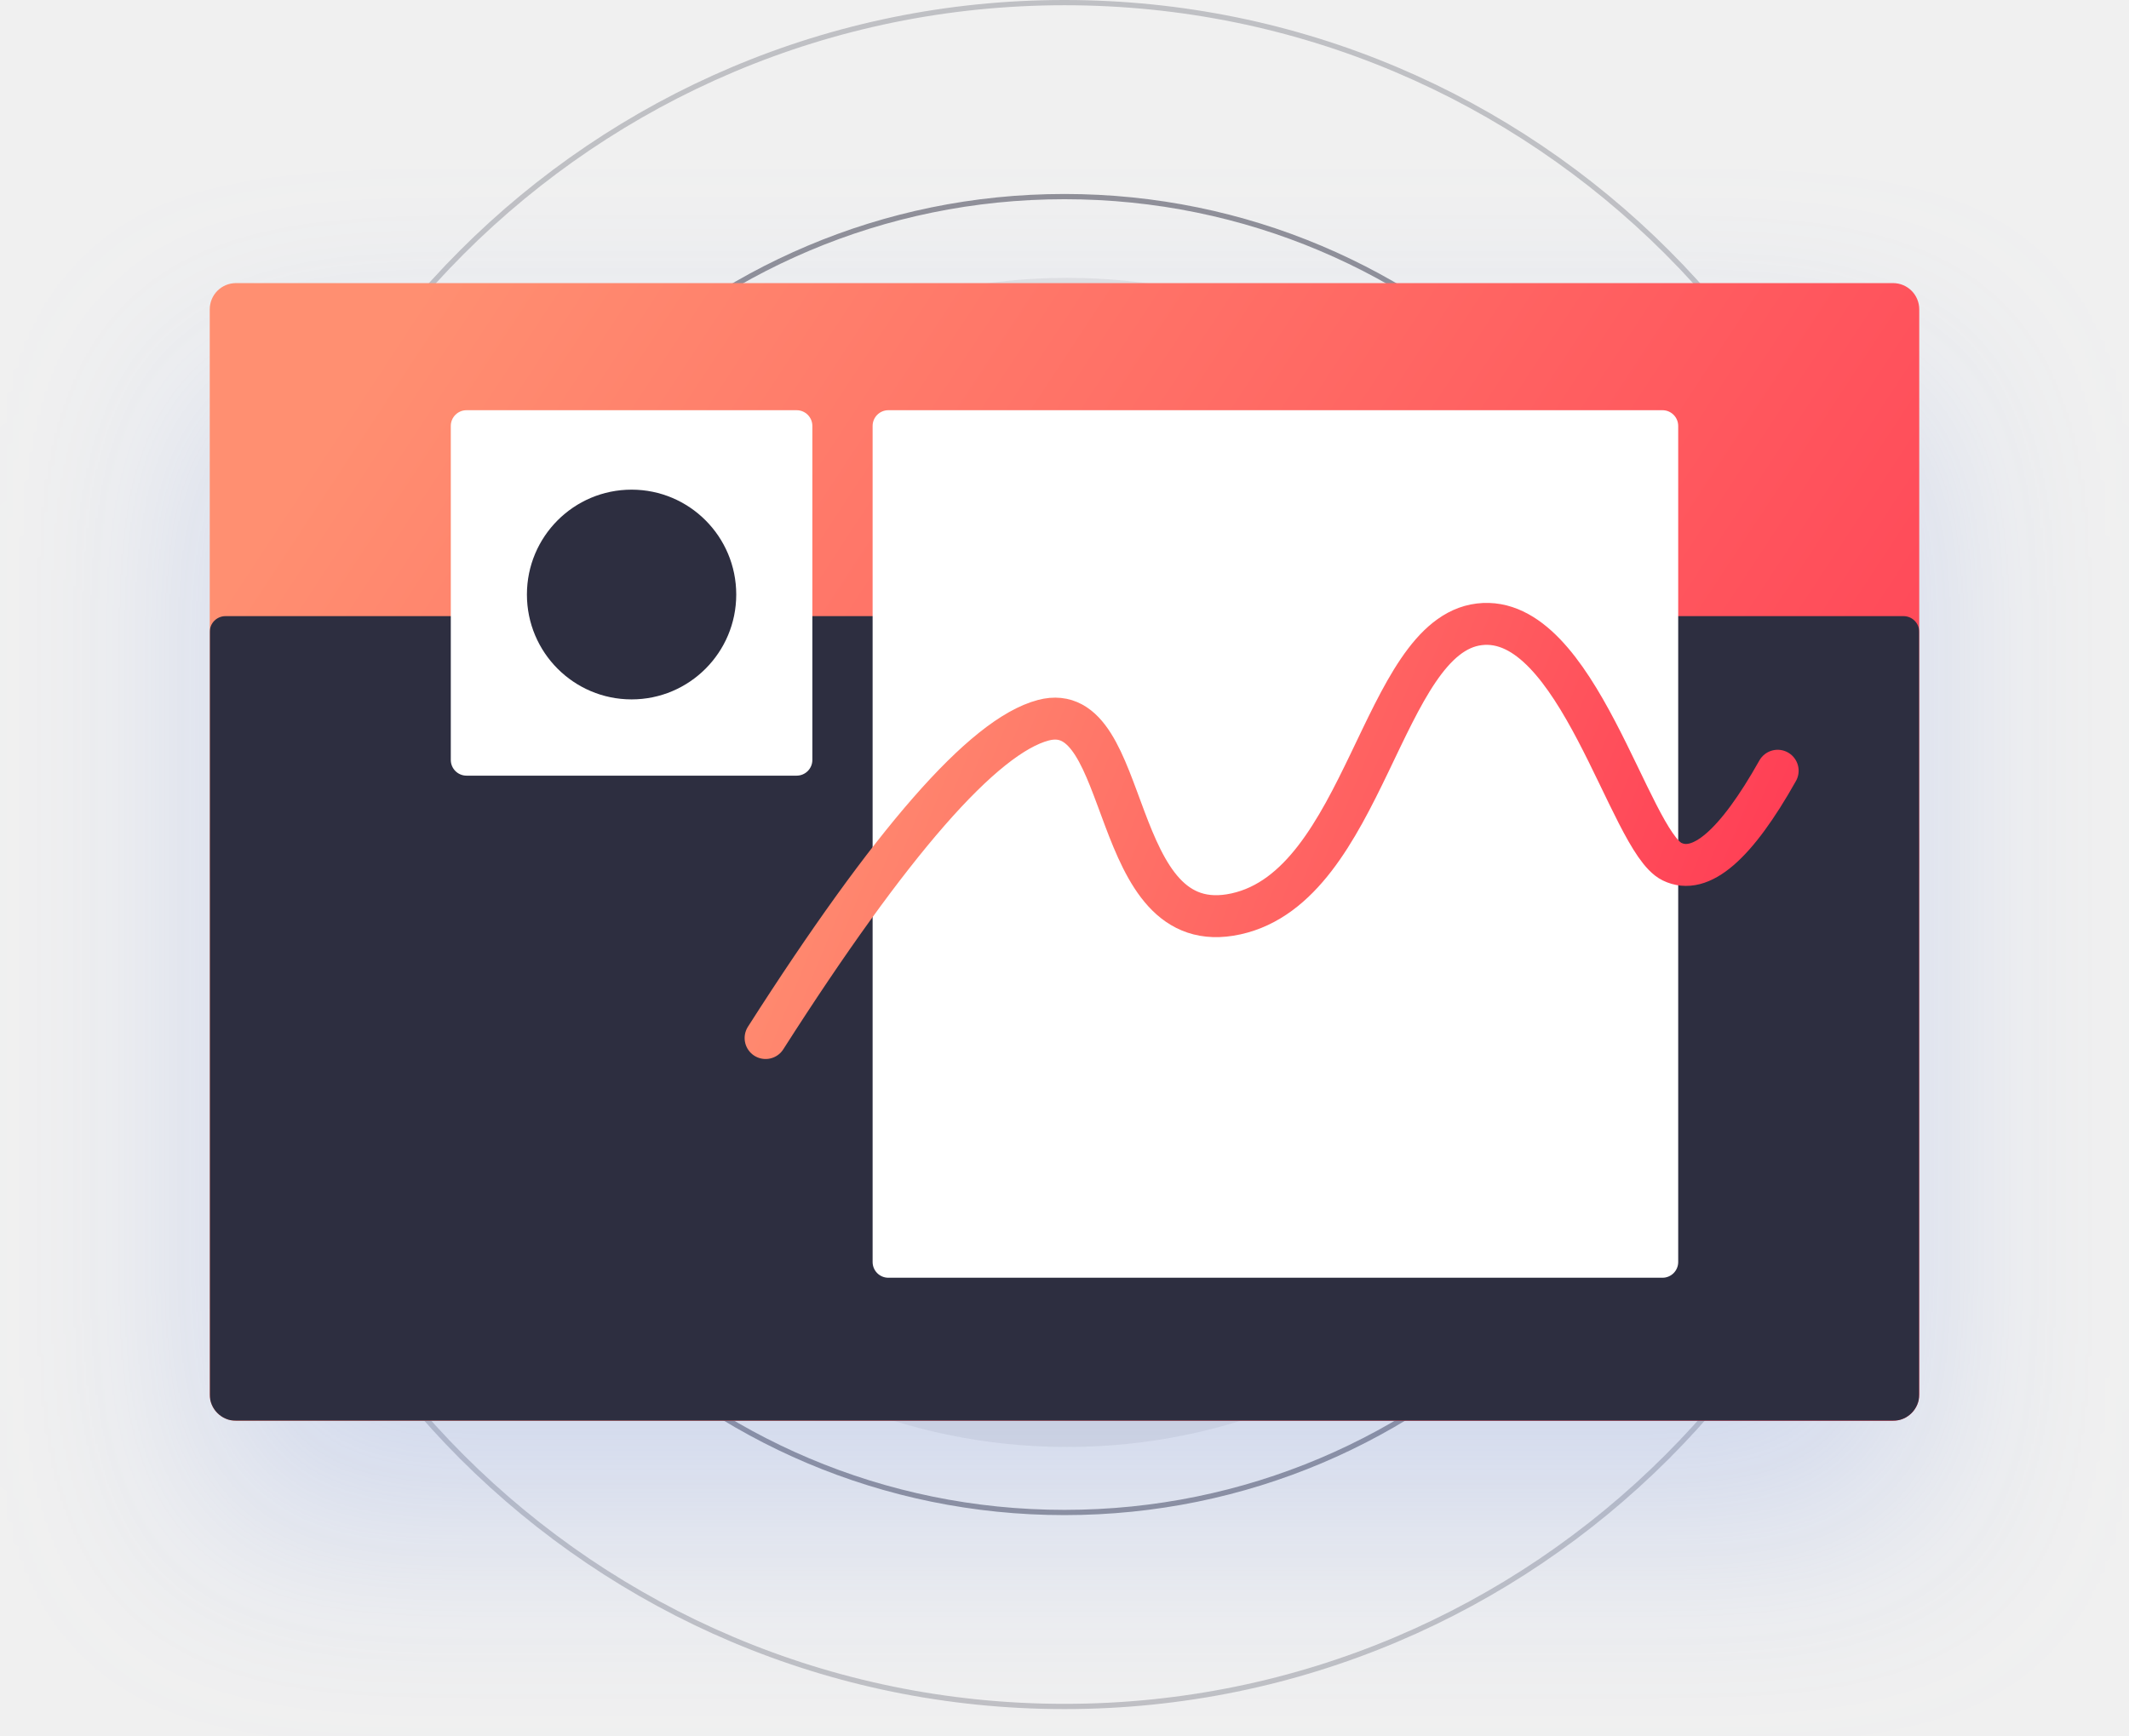
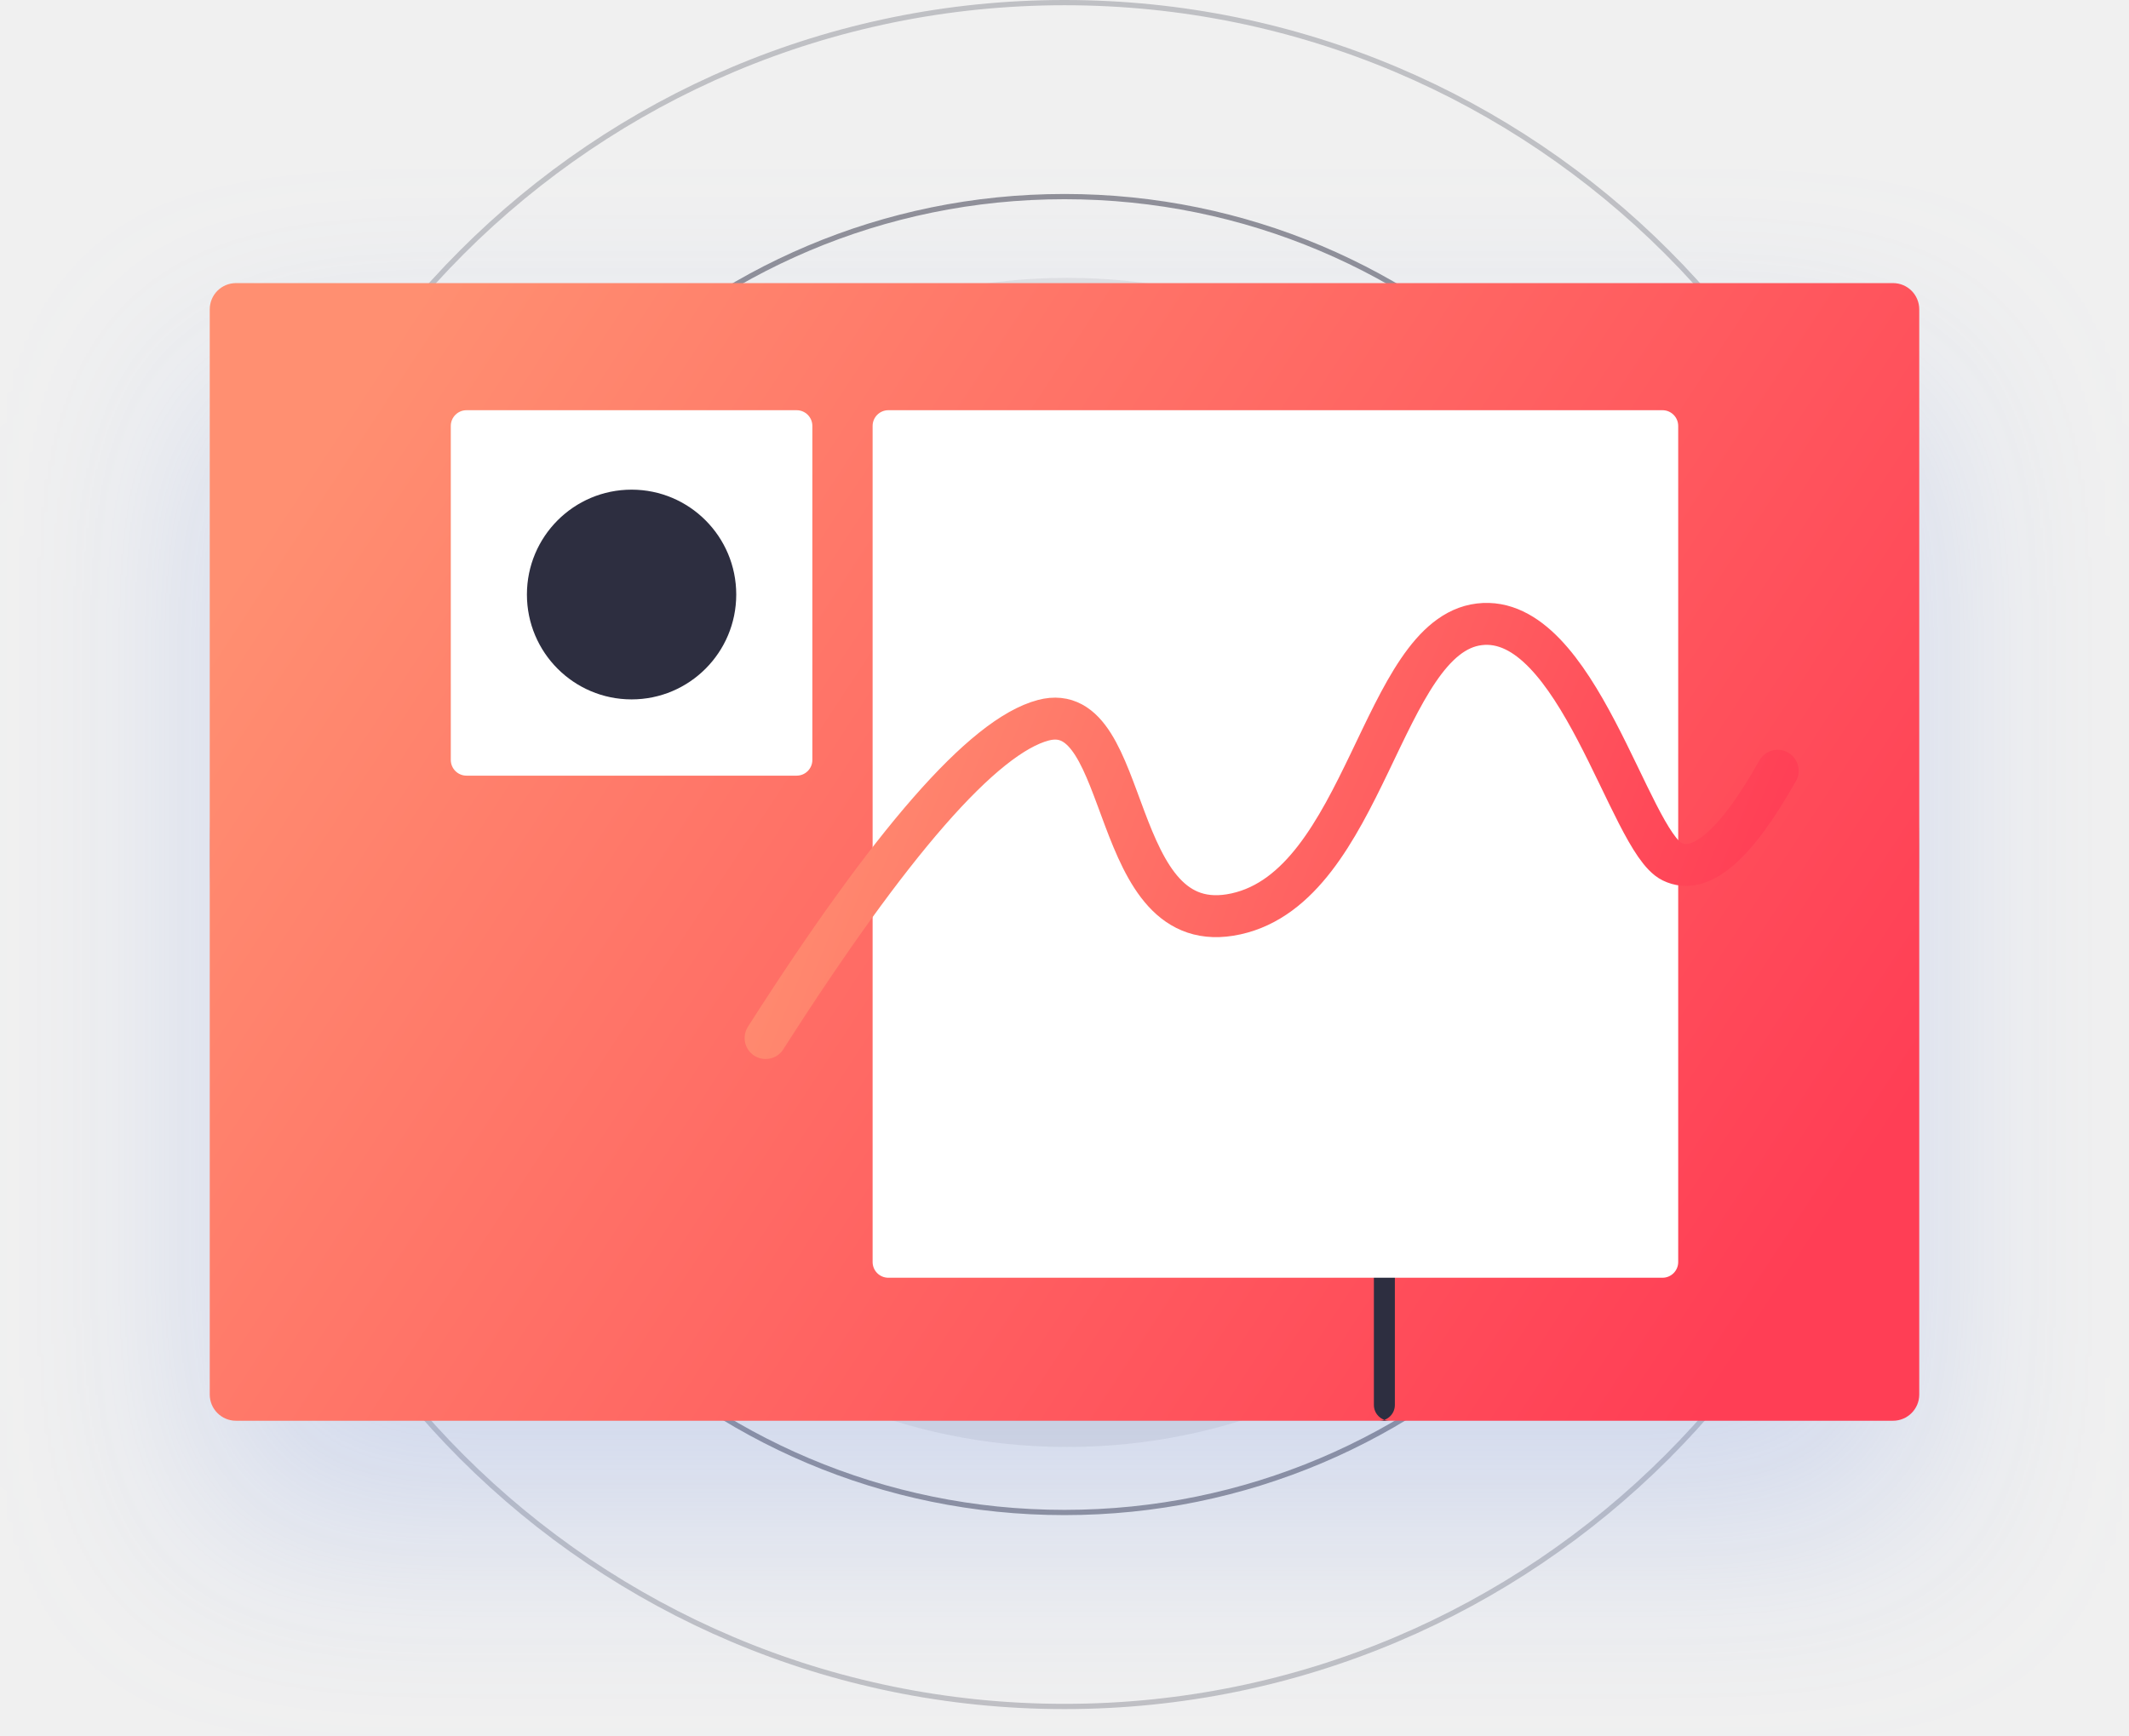
<svg xmlns="http://www.w3.org/2000/svg" xmlns:xlink="http://www.w3.org/1999/xlink" width="406" height="331">
  <defs>
    <linearGradient x1="0%" y1="27.846%" x2="100%" y2="72.154%" id="c">
      <stop stop-color="#FF8F71" offset="0%" />
      <stop stop-color="#FF3E55" offset="100%" />
    </linearGradient>
    <linearGradient x1="0%" y1="41.623%" x2="100%" y2="58.377%" id="e">
      <stop stop-color="#FF8F71" offset="0%" />
      <stop stop-color="#FF3E55" offset="100%" />
    </linearGradient>
    <filter x="-21.5%" y="-23%" width="142.9%" height="164.5%" filterUnits="objectBoundingBox" id="b">
      <feOffset dy="20" in="SourceAlpha" result="shadowOffsetOuter1" />
      <feGaussianBlur stdDeviation="20" in="shadowOffsetOuter1" result="shadowBlurOuter1" />
      <feColorMatrix values="0 0 0 0 0.422 0 0 0 0 0.554 0 0 0 0 0.894 0 0 0 0.243 0" in="shadowBlurOuter1" />
    </filter>
    <rect id="a" x="0" y="0" width="326" height="217" rx="5" />
  </defs>
  <g fill="none" fill-rule="evenodd">
    <g transform="translate(40)">
      <rect fill="#2D2E40" opacity=".08" transform="matrix(1 0 0 -1 0 329)" x="52" y="53" width="223" height="223" rx="111.5" />
      <rect stroke="#2D2E40" opacity=".5" transform="matrix(1 0 0 -1 0 326)" x="37.5" y="37.5" width="251" height="251" rx="125.5" />
      <rect stroke="#2D2E40" opacity=".25" transform="matrix(1 0 0 -1 0 326)" x=".5" y=".5" width="325" height="325" rx="162.5" />
    </g>
    <g transform="translate(40 54)">
      <mask id="d" fill="#fff">
        <use xlink:href="#a" />
      </mask>
      <g fill-rule="nonzero">
        <use fill="#000" filter="url(#b)" xlink:href="#a" />
        <use fill="url(#c)" xlink:href="#a" />
      </g>
-       <path d="M3 63.525h320a3 3 0 013 3V214a3 3 0 01-3 3H3a3 3 0 01-3-3V66.525a3 3 0 013-3z" fill="#2D2E40" fill-rule="nonzero" mask="url(#d)" />
+       <path d="M3 63.525h220a3 3 0 013 3V214a3 3 0 01-3 3h2a3 3 0 01-3-3V66.525a3 3 0 013-3z" fill="#2D2E40" fill-rule="nonzero" mask="url(#d)" />
      <rect fill="#FFF" fill-rule="nonzero" mask="url(#d)" x="45.967" y="24.246" width="68.95" height="69.707" rx="3" />
      <ellipse fill="#2D2E40" mask="url(#d)" cx="80.442" cy="59.402" rx="19.959" ry="20.003" />
      <rect fill="#FFF" fill-rule="nonzero" mask="url(#d)" x="126.408" y="24.246" width="153.625" height="165.478" rx="3" />
    </g>
    <path d="M106 144c23.871-37.394 41.526-57.6 52.964-60.62 17.158-4.53 12.04 42.374 36.744 36.938 24.705-5.436 27.717-52.994 46.403-55.234 18.685-2.241 28.57 41.257 36.733 45.264 5.441 2.672 12.16-3.105 20.156-17.332" stroke="url(#e)" stroke-width="8" stroke-linecap="round" transform="translate(40 54)" />
  </g>
</svg>
